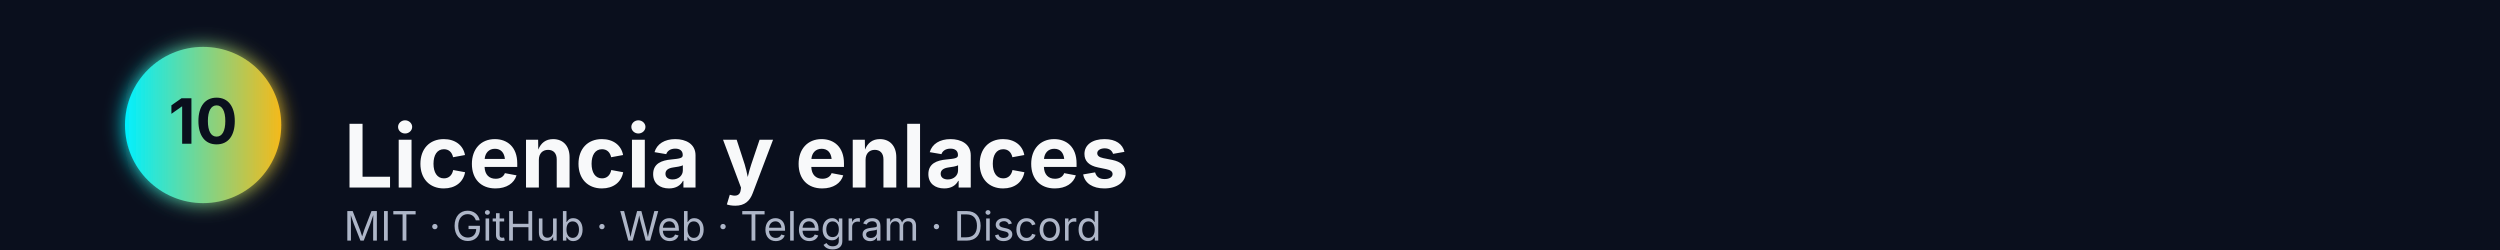
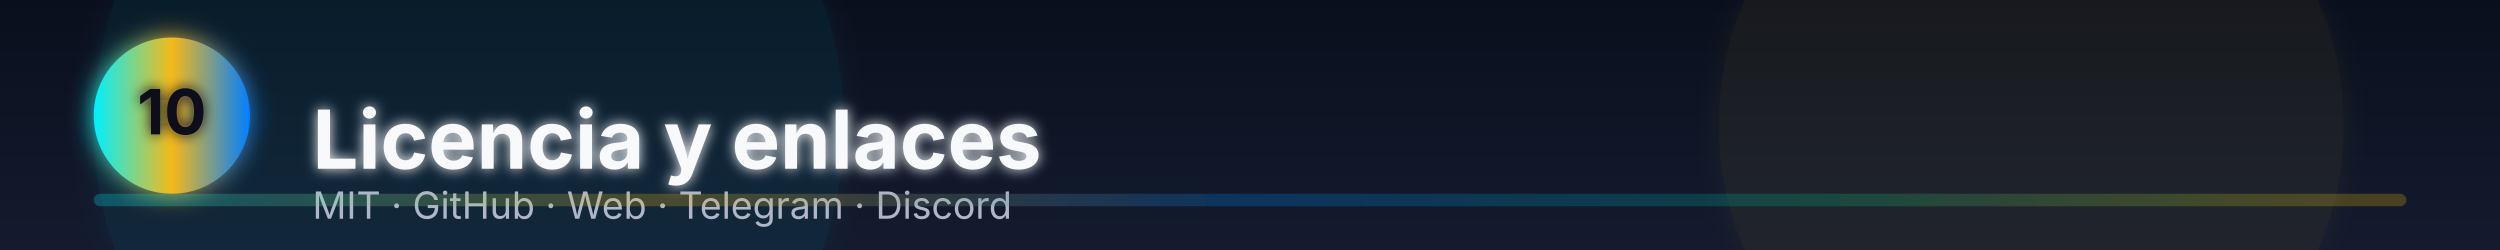
<svg xmlns="http://www.w3.org/2000/svg" width="800" height="80" viewBox="0 0 800 80" role="img" aria-labelledby="title-sec10 desc-sec10">
  <defs>
+     <linearGradient id="sec-bg-10" x1="0%" y1="0%" x2="0%" y2="100%">
+       <stop offset="0%" stop-color="#0A0F1D" />
+       <stop offset="100%" stop-color="#141B2E" />
+     </linearGradient>
    <linearGradient id="sec-gradient-10" x1="0%" y1="0%" x2="100%" y2="0%">
      <stop offset="0%" stop-color="#00F0FF" />
-       <stop offset="100%" stop-color="#F5B91A" />
+       <stop offset="50%" stop-color="#F5B91A" />
+       <stop offset="100%" stop-color="#007FFF" />
    </linearGradient>
-     <filter id="sec-glow" x="-50%" y="-50%" width="200%" height="200%">
-       <feGaussianBlur stdDeviation="3" result="blur" />
+     <linearGradient id="crystal-band-10" x1="0%" y1="0%" x2="100%" y2="0%">
+       <stop offset="0%" stop-color="#00F0FF" stop-opacity="0.3" />
+       <stop offset="25%" stop-color="#F5B91A" stop-opacity="0.3" />
+       <stop offset="50%" stop-color="#007FFF" stop-opacity="0.3" />
+       <stop offset="75%" stop-color="#10B981" stop-opacity="0.3" />
+       <stop offset="100%" stop-color="#FFBF00" stop-opacity="0.3" />
+     </linearGradient>
+     <filter id="sec-glow-10" x="-50%" y="-50%" width="200%" height="200%">
+       <feGaussianBlur stdDeviation="4" result="blur" />
+       <feMerge>
+         <feMergeNode in="blur" />
+         <feMergeNode in="SourceGraphic" />
+       </feMerge>
+     </filter>
+     <filter id="crystal-glow-10" x="-100%" y="-100%" width="300%" height="300%">
+       <feGaussianBlur stdDeviation="8" result="blur" />
+       <feComposite in="blur" in2="SourceAlpha" operator="in" result="glow" />
+       <feMerge>
+         <feMergeNode in="glow" />
+         <feMergeNode in="SourceGraphic" />
+       </feMerge>
+     </filter>
+     <filter id="text-glow-10" x="-100%" y="-100%" width="300%" height="300%">
+       <feGaussianBlur stdDeviation="2" result="blur" />
      <feMerge>
        <feMergeNode in="blur" />
        <feMergeNode in="SourceGraphic" />
      </feMerge>
    </filter>
  </defs>
-   <rect width="800" height="80" fill="#0A0F1D" />
-   <g transform="translate(40, 15)">
-     <circle cx="25" cy="25" r="25" fill="url(#sec-gradient-10)" filter="url(#sec-glow)" />
-     <text x="25" y="31" font-family="'Rajdhani', 'Inter', system-ui, sans-serif" font-size="20" font-weight="700" fill="#0A0F1D" text-anchor="middle">10</text>
-     <text x="70" y="45" font-family="'Rajdhani', 'Inter', system-ui, sans-serif" font-size="28" font-weight="700" fill="#F8F9FA">Licencia y enlaces</text>
-     <text x="70" y="62" font-family="'Inter', system-ui, sans-serif" font-size="13" fill="#AEB6C8">MIT · GitHub · Web · Telegram · Discord</text>
+   <rect width="800" height="80" fill="url(#sec-bg-10)" />
+   <g opacity="0.06" aria-hidden="true">
+     <circle cx="150" cy="40" r="120" fill="#00F0FF" filter="url(#sec-glow-10)" />
+     <circle cx="650" cy="40" r="100" fill="#F5B91A" filter="url(#sec-glow-10)" />
  </g>
-   <line x1="40" y1="70" x2="760" y2="70" stroke="url(#sec-gradient-10)" stroke-width="1" opacity="0.5" />
+   <g transform="translate(30, 12)">
+     <circle cx="25" cy="25" r="25" fill="url(#sec-gradient-10)" filter="url(#sec-glow-10)" />
+     <text x="25" y="31" font-family="'Rajdhani', 'Inter', system-ui, sans-serif" font-size="20" font-weight="700" fill="#0A0F1D" text-anchor="middle" filter="url(#text-glow-10)">10</text>
+     <text x="70" y="42" font-family="'Rajdhani', 'Inter', system-ui, sans-serif" font-size="26" font-weight="700" fill="#F8F9FA" filter="url(#text-glow-10)">Licencia y enlaces</text>
+     <text x="70" y="58" font-family="'Inter', system-ui, sans-serif" font-size="12" fill="#AEB6C8">MIT · GitHub · Web · Telegram · Discord</text>
+   </g>
+   <rect x="30" y="62" width="740" height="4" rx="2" fill="url(#crystal-band-10)" filter="url(#crystal-glow-10)" opacity="0.8" />
</svg>
